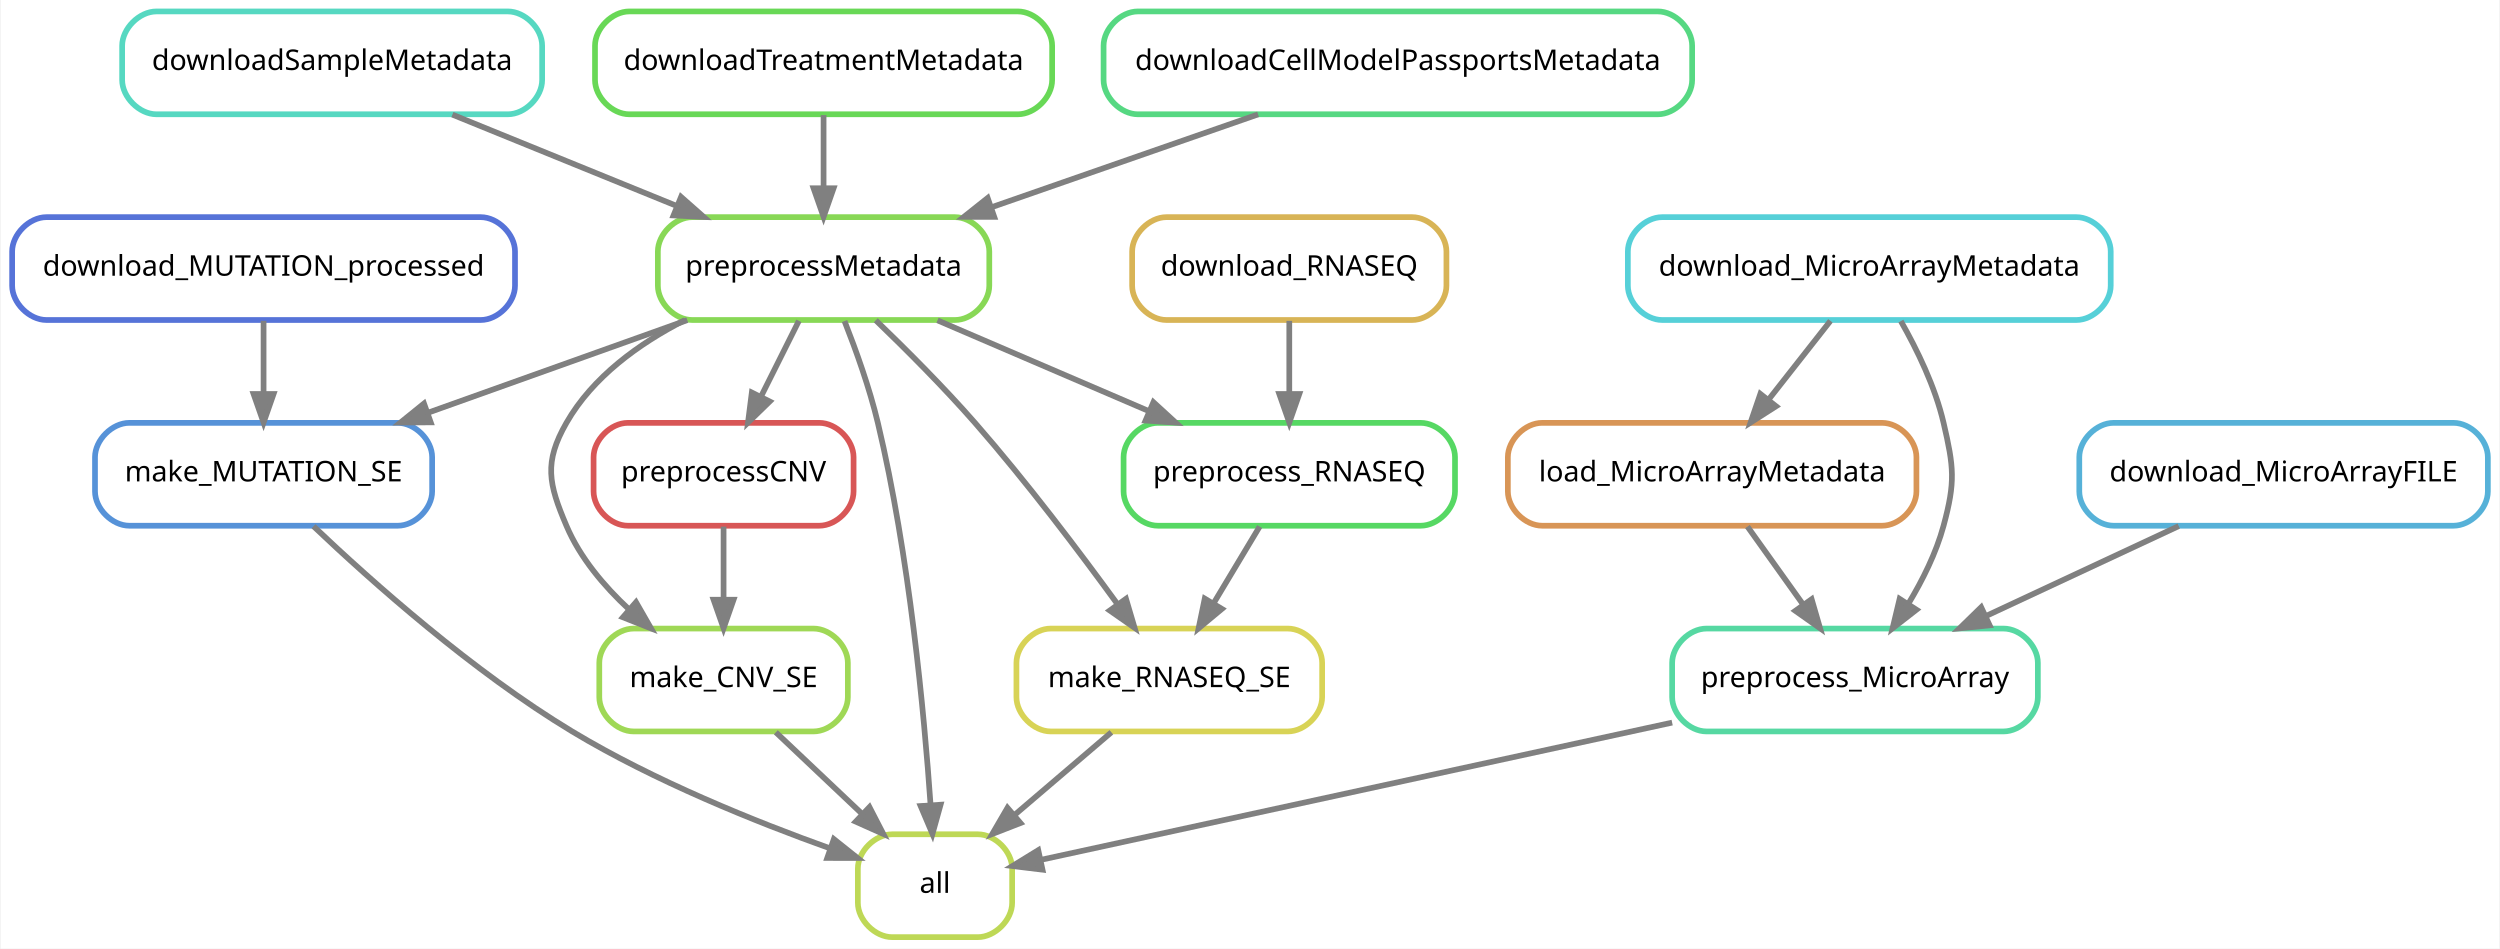
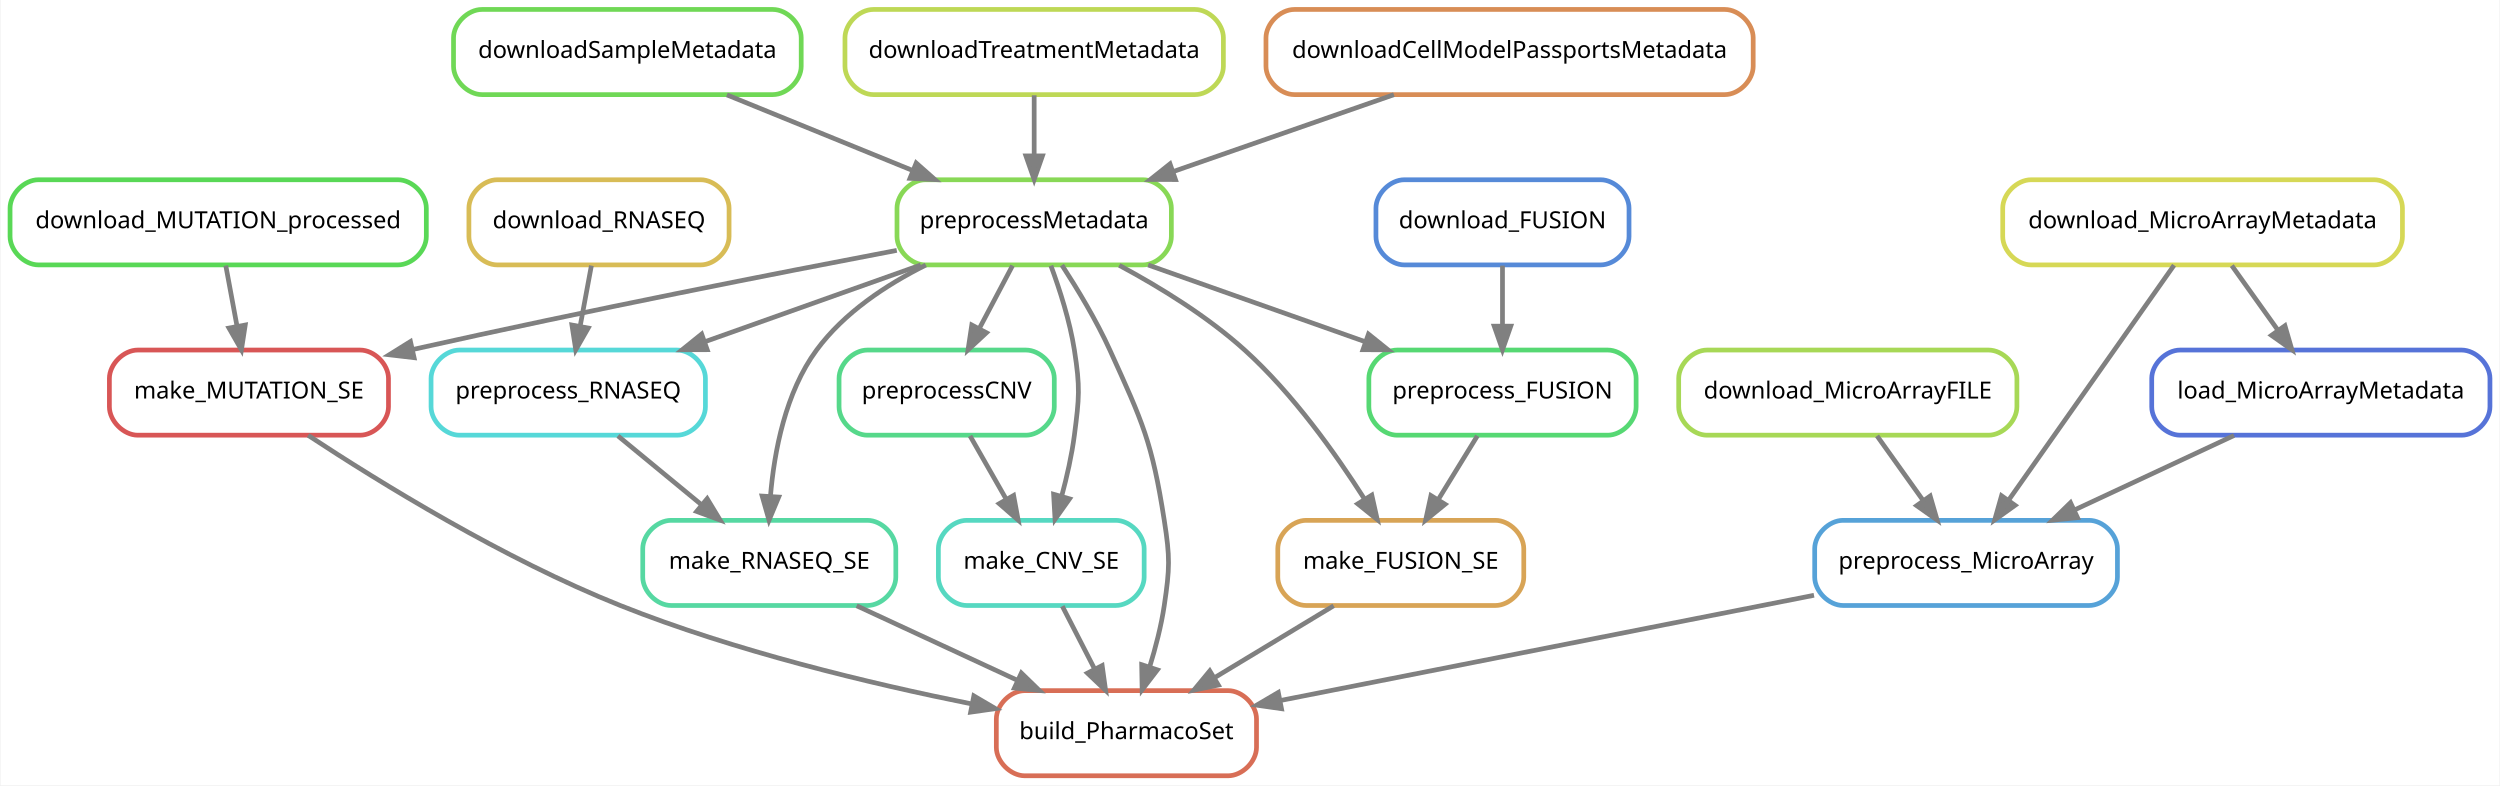
- <svg xmlns="http://www.w3.org/2000/svg" width="875pt" height="332pt" viewBox="0.00 0.00 874.50 332.00">
+ <svg xmlns="http://www.w3.org/2000/svg" width="1057pt" height="332pt" viewBox="0.00 0.00 1056.50 332.00">
  <g id="graph0" class="graph" transform="scale(1 1) rotate(0) translate(4 328)">
-     <polygon fill="white" stroke="transparent" points="-4,4 -4,-328 870.5,-328 870.5,4 -4,4" />
+     <polygon fill="white" stroke="transparent" points="-4,4 -4,-328 1052.5,-328 1052.5,4 -4,4" />
    <g id="node1" class="node">
-       <path fill="none" stroke="#bed856" stroke-width="2" d="M338,-36C338,-36 308,-36 308,-36 302,-36 296,-30 296,-24 296,-24 296,-12 296,-12 296,-6 302,0 308,0 308,0 338,0 338,0 344,0 350,-6 350,-12 350,-12 350,-24 350,-24 350,-30 344,-36 338,-36" />
-       <text text-anchor="middle" x="323" y="-15.5" font-family="sans" font-size="10.00">all</text>
+       <path fill="none" stroke="#d86e56" stroke-width="2" d="M515,-36C515,-36 429,-36 429,-36 423,-36 417,-30 417,-24 417,-24 417,-12 417,-12 417,-6 423,0 429,0 429,0 515,0 515,0 521,0 527,-6 527,-12 527,-12 527,-24 527,-24 527,-30 521,-36 515,-36" />
+       <text text-anchor="middle" x="472" y="-15.5" font-family="sans" font-size="10.00">build_PharmacoSet</text>
    </g>
    <g id="node2" class="node">
-       <path fill="none" stroke="#88d856" stroke-width="2" d="M330,-252C330,-252 238,-252 238,-252 232,-252 226,-246 226,-240 226,-240 226,-228 226,-228 226,-222 232,-216 238,-216 238,-216 330,-216 330,-216 336,-216 342,-222 342,-228 342,-228 342,-240 342,-240 342,-246 336,-252 330,-252" />
-       <text text-anchor="middle" x="284" y="-231.5" font-family="sans" font-size="10.00">preprocessMetadata</text>
+       <path fill="none" stroke="#88d856" stroke-width="2" d="M479,-252C479,-252 387,-252 387,-252 381,-252 375,-246 375,-240 375,-240 375,-228 375,-228 375,-222 381,-216 387,-216 387,-216 479,-216 479,-216 485,-216 491,-222 491,-228 491,-228 491,-240 491,-240 491,-246 485,-252 479,-252" />
+       <text text-anchor="middle" x="433" y="-231.5" font-family="sans" font-size="10.00">preprocessMetadata</text>
    </g>
-     <g id="edge3" class="edge">
-       <path fill="none" stroke="grey" stroke-width="2" d="M291.33,-215.63C295.35,-205.42 300.1,-192.17 303,-180 314.03,-133.72 319.21,-78.42 321.46,-46.16" />
-       <polygon fill="grey" stroke="grey" stroke-width="2" points="324.95,-46.35 322.11,-36.14 317.97,-45.89 324.95,-46.35" />
+     <g id="edge2" class="edge">
+       <path fill="none" stroke="grey" stroke-width="2" d="M444.73,-215.9C451.31,-205.78 459.31,-192.53 465,-180 478.89,-149.41 482.83,-141.19 488,-108 490.46,-92.19 490.34,-87.83 488,-72 486.72,-63.35 484.33,-54.15 481.78,-45.89" />
+       <polygon fill="grey" stroke="grey" stroke-width="2" points="485.1,-44.78 478.65,-36.37 478.45,-46.96 485.1,-44.78" />
    </g>
    <g id="node8" class="node">
-       <path fill="none" stroke="#5692d8" stroke-width="2" d="M135,-180C135,-180 41,-180 41,-180 35,-180 29,-174 29,-168 29,-168 29,-156 29,-156 29,-150 35,-144 41,-144 41,-144 135,-144 135,-144 141,-144 147,-150 147,-156 147,-156 147,-168 147,-168 147,-174 141,-180 135,-180" />
-       <text text-anchor="middle" x="88" y="-159.5" font-family="sans" font-size="10.00">make_MUTATION_SE</text>
+       <path fill="none" stroke="#d85656" stroke-width="2" d="M148,-180C148,-180 54,-180 54,-180 48,-180 42,-174 42,-168 42,-168 42,-156 42,-156 42,-150 48,-144 54,-144 54,-144 148,-144 148,-144 154,-144 160,-150 160,-156 160,-156 160,-168 160,-168 160,-174 154,-180 148,-180" />
+       <text text-anchor="middle" x="101" y="-159.5" font-family="sans" font-size="10.00">make_MUTATION_SE</text>
+     </g>
+     <g id="edge12" class="edge">
+       <path fill="none" stroke="grey" stroke-width="2" d="M374.9,-222.15C323.49,-212.36 246.23,-197.2 170.06,-180.19" />
+       <polygon fill="grey" stroke="grey" stroke-width="2" points="170.82,-176.77 160.3,-178 169.29,-183.6 170.82,-176.77" />
+     </g>
+     <g id="node10" class="node">
+       <path fill="none" stroke="#56d8a2" stroke-width="2" d="M362.5,-108C362.5,-108 279.5,-108 279.5,-108 273.5,-108 267.5,-102 267.5,-96 267.5,-96 267.5,-84 267.5,-84 267.5,-78 273.5,-72 279.5,-72 279.5,-72 362.5,-72 362.5,-72 368.5,-72 374.5,-78 374.5,-84 374.5,-84 374.5,-96 374.5,-96 374.5,-102 368.5,-108 362.5,-108" />
+       <text text-anchor="middle" x="321" y="-87.5" font-family="sans" font-size="10.00">make_RNASEQ_SE</text>
+     </g>
+     <g id="edge14" class="edge">
+       <path fill="none" stroke="grey" stroke-width="2" d="M387.19,-215.94C370.35,-207.53 352.58,-195.74 341,-180 327.83,-162.11 323.09,-137.11 321.49,-118.16" />
+       <polygon fill="grey" stroke="grey" stroke-width="2" points="324.98,-117.84 320.89,-108.07 317.99,-118.26 324.98,-117.84" />
+     </g>
+     <g id="node11" class="node">
+       <path fill="none" stroke="#56d8d8" stroke-width="2" d="M282,-180C282,-180 190,-180 190,-180 184,-180 178,-174 178,-168 178,-168 178,-156 178,-156 178,-150 184,-144 190,-144 190,-144 282,-144 282,-144 288,-144 294,-150 294,-156 294,-156 294,-168 294,-168 294,-174 288,-180 282,-180" />
+       <text text-anchor="middle" x="236" y="-159.5" font-family="sans" font-size="10.00">preprocess_RNASEQ</text>
+     </g>
+     <g id="edge16" class="edge">
+       <path fill="none" stroke="grey" stroke-width="2" d="M385.06,-215.97C357.53,-206.19 322.78,-193.84 293.76,-183.52" />
+       <polygon fill="grey" stroke="grey" stroke-width="2" points="294.75,-180.16 284.15,-180.11 292.41,-186.76 294.75,-180.16" />
+     </g>
+     <g id="node13" class="node">
+       <path fill="none" stroke="#56d8c1" stroke-width="2" d="M467.5,-108C467.5,-108 404.5,-108 404.5,-108 398.5,-108 392.5,-102 392.5,-96 392.5,-96 392.5,-84 392.5,-84 392.5,-78 398.5,-72 404.5,-72 404.5,-72 467.5,-72 467.5,-72 473.5,-72 479.5,-78 479.5,-84 479.5,-84 479.5,-96 479.5,-96 479.5,-102 473.5,-108 467.5,-108" />
+       <text text-anchor="middle" x="436" y="-87.5" font-family="sans" font-size="10.00">make_CNV_SE</text>
+     </g>
+     <g id="edge18" class="edge">
+       <path fill="none" stroke="grey" stroke-width="2" d="M440.07,-215.67C443.84,-205.47 448.09,-192.22 450,-180 452.47,-164.19 452.06,-159.87 450,-144 448.9,-135.51 446.84,-126.43 444.63,-118.24" />
+       <polygon fill="grey" stroke="grey" stroke-width="2" points="447.95,-117.09 441.82,-108.44 441.22,-119.02 447.95,-117.09" />
+     </g>
+     <g id="node14" class="node">
+       <path fill="none" stroke="#56d88a" stroke-width="2" d="M429.5,-180C429.5,-180 362.5,-180 362.5,-180 356.5,-180 350.5,-174 350.5,-168 350.5,-168 350.5,-156 350.5,-156 350.5,-150 356.5,-144 362.5,-144 362.5,-144 429.5,-144 429.5,-144 435.5,-144 441.5,-150 441.5,-156 441.5,-156 441.5,-168 441.5,-168 441.5,-174 435.5,-180 429.5,-180" />
+       <text text-anchor="middle" x="396" y="-159.5" font-family="sans" font-size="10.00">preprocessCNV</text>
+     </g>
+     <g id="edge19" class="edge">
+       <path fill="none" stroke="grey" stroke-width="2" d="M423.85,-215.7C419.6,-207.64 414.44,-197.89 409.73,-188.98" />
+       <polygon fill="grey" stroke="grey" stroke-width="2" points="412.81,-187.31 405.04,-180.1 406.62,-190.58 412.81,-187.31" />
+     </g>
+     <g id="node15" class="node">
+       <path fill="none" stroke="#d8a456" stroke-width="2" d="M628,-108C628,-108 548,-108 548,-108 542,-108 536,-102 536,-96 536,-96 536,-84 536,-84 536,-78 542,-72 548,-72 548,-72 628,-72 628,-72 634,-72 640,-78 640,-84 640,-84 640,-96 640,-96 640,-102 634,-108 628,-108" />
+       <text text-anchor="middle" x="588" y="-87.5" font-family="sans" font-size="10.00">make_FUSION_SE</text>
+     </g>
+     <g id="edge21" class="edge">
+       <path fill="none" stroke="grey" stroke-width="2" d="M468.98,-215.81C486.12,-206.6 506.26,-194.23 522,-180 542.36,-161.6 560.52,-136.07 572.62,-117.07" />
+       <polygon fill="grey" stroke="grey" stroke-width="2" points="575.74,-118.67 578.05,-108.33 569.8,-114.97 575.74,-118.67" />
+     </g>
+     <g id="node16" class="node">
+       <path fill="none" stroke="#56d873" stroke-width="2" d="M675.5,-180C675.5,-180 586.5,-180 586.5,-180 580.5,-180 574.5,-174 574.5,-168 574.5,-168 574.5,-156 574.5,-156 574.5,-150 580.5,-144 586.5,-144 586.5,-144 675.5,-144 675.5,-144 681.5,-144 687.5,-150 687.5,-156 687.5,-156 687.5,-168 687.5,-168 687.5,-174 681.5,-180 675.5,-180" />
+       <text text-anchor="middle" x="631" y="-159.5" font-family="sans" font-size="10.00">preprocess_FUSION</text>
+     </g>
+     <g id="edge22" class="edge">
+       <path fill="none" stroke="grey" stroke-width="2" d="M481.18,-215.97C508.85,-206.19 543.78,-193.84 572.95,-183.52" />
+       <polygon fill="grey" stroke="grey" stroke-width="2" points="574.34,-186.74 582.6,-180.11 572.01,-180.14 574.34,-186.74" />
+     </g>
+     <g id="node3" class="node">
+       <path fill="none" stroke="#70d856" stroke-width="2" d="M322.5,-324C322.5,-324 199.5,-324 199.5,-324 193.5,-324 187.5,-318 187.5,-312 187.5,-312 187.5,-300 187.5,-300 187.5,-294 193.5,-288 199.5,-288 199.5,-288 322.5,-288 322.5,-288 328.5,-288 334.5,-294 334.5,-300 334.5,-300 334.5,-312 334.5,-312 334.5,-318 328.5,-324 322.5,-324" />
+       <text text-anchor="middle" x="261" y="-303.5" font-family="sans" font-size="10.00">downloadSampleMetadata</text>
+     </g>
+     <g id="edge9" class="edge">
+       <path fill="none" stroke="grey" stroke-width="2" d="M303.08,-287.88C326.8,-278.22 356.62,-266.09 381.7,-255.88" />
+       <polygon fill="grey" stroke="grey" stroke-width="2" points="383.12,-259.08 391.06,-252.07 380.48,-252.6 383.12,-259.08" />
+     </g>
+     <g id="node4" class="node">
+       <path fill="none" stroke="#bed856" stroke-width="2" d="M501,-324C501,-324 365,-324 365,-324 359,-324 353,-318 353,-312 353,-312 353,-300 353,-300 353,-294 359,-288 365,-288 365,-288 501,-288 501,-288 507,-288 513,-294 513,-300 513,-300 513,-312 513,-312 513,-318 507,-324 501,-324" />
+       <text text-anchor="middle" x="433" y="-303.5" font-family="sans" font-size="10.00">downloadTreatmentMetadata</text>
+     </g>
+     <g id="edge7" class="edge">
+       <path fill="none" stroke="grey" stroke-width="2" d="M433,-287.7C433,-279.98 433,-270.71 433,-262.11" />
+       <polygon fill="grey" stroke="grey" stroke-width="2" points="436.5,-262.1 433,-252.1 429.5,-262.1 436.5,-262.1" />
+     </g>
+     <g id="node5" class="node">
+       <path fill="none" stroke="#d88d56" stroke-width="2" d="M725,-324C725,-324 543,-324 543,-324 537,-324 531,-318 531,-312 531,-312 531,-300 531,-300 531,-294 537,-288 543,-288 543,-288 725,-288 725,-288 731,-288 737,-294 737,-300 737,-300 737,-312 737,-312 737,-318 731,-324 725,-324" />
+       <text text-anchor="middle" x="634" y="-303.5" font-family="sans" font-size="10.00">downloadCellModelPassportsMetadata</text>
+     </g>
+     <g id="edge8" class="edge">
+       <path fill="none" stroke="grey" stroke-width="2" d="M585.09,-287.97C557,-278.19 521.54,-265.84 491.93,-255.52" />
+       <polygon fill="grey" stroke="grey" stroke-width="2" points="492.73,-252.09 482.13,-252.11 490.43,-258.71 492.73,-252.09" />
+     </g>
+     <g id="node6" class="node">
+       <path fill="none" stroke="#5673d8" stroke-width="2" d="M1036.5,-180C1036.5,-180 917.5,-180 917.5,-180 911.5,-180 905.5,-174 905.5,-168 905.5,-168 905.5,-156 905.5,-156 905.5,-150 911.5,-144 917.5,-144 917.5,-144 1036.5,-144 1036.5,-144 1042.5,-144 1048.5,-150 1048.5,-156 1048.5,-156 1048.5,-168 1048.5,-168 1048.5,-174 1042.5,-180 1036.5,-180" />
+       <text text-anchor="middle" x="977" y="-159.5" font-family="sans" font-size="10.00">load_MicroArrayMetadata</text>
+     </g>
+     <g id="node18" class="node">
+       <path fill="none" stroke="#56a2d8" stroke-width="2" d="M879,-108C879,-108 775,-108 775,-108 769,-108 763,-102 763,-96 763,-96 763,-84 763,-84 763,-78 769,-72 775,-72 775,-72 879,-72 879,-72 885,-72 891,-78 891,-84 891,-84 891,-96 891,-96 891,-102 885,-108 879,-108" />
+       <text text-anchor="middle" x="827" y="-87.5" font-family="sans" font-size="10.00">preprocess_MicroArray</text>
+     </g>
+     <g id="edge26" class="edge">
+       <path fill="none" stroke="grey" stroke-width="2" d="M940.31,-143.88C919.98,-134.39 894.53,-122.51 872.9,-112.42" />
+       <polygon fill="grey" stroke="grey" stroke-width="2" points="874.12,-109.13 863.57,-108.07 871.16,-115.47 874.12,-109.13" />
+     </g>
+     <g id="node7" class="node">
+       <path fill="none" stroke="#d6d856" stroke-width="2" d="M999.5,-252C999.5,-252 854.5,-252 854.5,-252 848.5,-252 842.5,-246 842.5,-240 842.5,-240 842.5,-228 842.5,-228 842.5,-222 848.5,-216 854.5,-216 854.5,-216 999.5,-216 999.5,-216 1005.5,-216 1011.5,-222 1011.5,-228 1011.5,-228 1011.5,-240 1011.5,-240 1011.5,-246 1005.5,-252 999.5,-252" />
+       <text text-anchor="middle" x="927" y="-231.5" font-family="sans" font-size="10.00">download_MicroArrayMetadata</text>
    </g>
    <g id="edge10" class="edge">
-       <path fill="none" stroke="grey" stroke-width="2" d="M236.3,-215.97C208.92,-206.19 174.34,-193.84 145.47,-183.52" />
-       <polygon fill="grey" stroke="grey" stroke-width="2" points="146.5,-180.18 135.91,-180.11 144.15,-186.77 146.5,-180.18" />
+       <path fill="none" stroke="grey" stroke-width="2" d="M939.36,-215.7C945.23,-207.47 952.37,-197.48 958.84,-188.42" />
+       <polygon fill="grey" stroke="grey" stroke-width="2" points="961.82,-190.28 964.78,-180.1 956.12,-186.21 961.82,-190.28" />
    </g>
-     <g id="node10" class="node">
-       <path fill="none" stroke="#d8d356" stroke-width="2" d="M446.5,-108C446.5,-108 363.5,-108 363.5,-108 357.5,-108 351.5,-102 351.5,-96 351.5,-96 351.5,-84 351.5,-84 351.5,-78 357.5,-72 363.5,-72 363.5,-72 446.5,-72 446.5,-72 452.5,-72 458.5,-78 458.5,-84 458.5,-84 458.5,-96 458.5,-96 458.5,-102 452.5,-108 446.5,-108" />
-       <text text-anchor="middle" x="405" y="-87.5" font-family="sans" font-size="10.00">make_RNASEQ_SE</text>
+     <g id="edge25" class="edge">
+       <path fill="none" stroke="grey" stroke-width="2" d="M914.94,-215.87C897.52,-191.14 865.2,-145.24 844.97,-116.51" />
+       <polygon fill="grey" stroke="grey" stroke-width="2" points="847.72,-114.35 839.11,-108.19 842,-118.38 847.72,-114.35" />
    </g>
-     <g id="edge13" class="edge">
-       <path fill="none" stroke="grey" stroke-width="2" d="M302.27,-215.9C312.78,-205.78 326.03,-192.53 337,-180 354.94,-159.5 373.61,-134.79 386.83,-116.61" />
-       <polygon fill="grey" stroke="grey" stroke-width="2" points="389.85,-118.42 392.86,-108.26 384.17,-114.32 389.85,-118.42" />
-     </g>
-     <g id="node11" class="node">
-       <path fill="none" stroke="#56d863" stroke-width="2" d="M493,-180C493,-180 401,-180 401,-180 395,-180 389,-174 389,-168 389,-168 389,-156 389,-156 389,-150 395,-144 401,-144 401,-144 493,-144 493,-144 499,-144 505,-150 505,-156 505,-156 505,-168 505,-168 505,-174 499,-180 493,-180" />
-       <text text-anchor="middle" x="447" y="-159.5" font-family="sans" font-size="10.00">preprocess_RNASEQ</text>
-     </g>
-     <g id="edge14" class="edge">
-       <path fill="none" stroke="grey" stroke-width="2" d="M323.87,-215.88C346.16,-206.31 374.12,-194.3 397.76,-184.15" />
-       <polygon fill="grey" stroke="grey" stroke-width="2" points="399.45,-187.23 407.26,-180.07 396.69,-180.8 399.45,-187.23" />
-     </g>
-     <g id="node13" class="node">
-       <path fill="none" stroke="#9fd856" stroke-width="2" d="M280.5,-108C280.5,-108 217.5,-108 217.5,-108 211.5,-108 205.5,-102 205.5,-96 205.5,-96 205.5,-84 205.5,-84 205.5,-78 211.5,-72 217.5,-72 217.5,-72 280.5,-72 280.5,-72 286.5,-72 292.5,-78 292.5,-84 292.5,-84 292.5,-96 292.5,-96 292.5,-102 286.5,-108 280.5,-108" />
-       <text text-anchor="middle" x="249" y="-87.5" font-family="sans" font-size="10.00">make_CNV_SE</text>
-     </g>
-     <g id="edge17" class="edge">
-       <path fill="none" stroke="grey" stroke-width="2" d="M235.44,-215.97C219.33,-207.73 203.18,-196.06 194,-180 186.06,-166.11 187.74,-158.72 194,-144 198.73,-132.86 207.08,-122.93 215.87,-114.76" />
-       <polygon fill="grey" stroke="grey" stroke-width="2" points="218.35,-117.24 223.62,-108.05 213.77,-111.95 218.35,-117.24" />
-     </g>
-     <g id="node14" class="node">
-       <path fill="none" stroke="#d85656" stroke-width="2" d="M282.5,-180C282.5,-180 215.5,-180 215.5,-180 209.5,-180 203.5,-174 203.5,-168 203.5,-168 203.5,-156 203.5,-156 203.5,-150 209.5,-144 215.5,-144 215.5,-144 282.5,-144 282.5,-144 288.5,-144 294.5,-150 294.5,-156 294.5,-156 294.5,-168 294.5,-168 294.5,-174 288.5,-180 282.5,-180" />
-       <text text-anchor="middle" x="249" y="-159.5" font-family="sans" font-size="10.00">preprocessCNV</text>
-     </g>
-     <g id="edge18" class="edge">
-       <path fill="none" stroke="grey" stroke-width="2" d="M275.35,-215.7C271.36,-207.73 266.55,-198.1 262.13,-189.26" />
-       <polygon fill="grey" stroke="grey" stroke-width="2" points="265.15,-187.48 257.55,-180.1 258.89,-190.61 265.15,-187.48" />
-     </g>
-     <g id="node3" class="node">
-       <path fill="none" stroke="#56d8c1" stroke-width="2" d="M173.5,-324C173.5,-324 50.5,-324 50.5,-324 44.5,-324 38.5,-318 38.5,-312 38.5,-312 38.5,-300 38.5,-300 38.5,-294 44.5,-288 50.5,-288 50.5,-288 173.5,-288 173.5,-288 179.5,-288 185.5,-294 185.5,-300 185.5,-300 185.5,-312 185.5,-312 185.5,-318 179.5,-324 173.5,-324" />
-       <text text-anchor="middle" x="112" y="-303.5" font-family="sans" font-size="10.00">downloadSampleMetadata</text>
-     </g>
-     <g id="edge8" class="edge">
-       <path fill="none" stroke="grey" stroke-width="2" d="M154.08,-287.88C177.8,-278.22 207.62,-266.09 232.7,-255.88" />
-       <polygon fill="grey" stroke="grey" stroke-width="2" points="234.12,-259.08 242.06,-252.07 231.48,-252.6 234.12,-259.08" />
-     </g>
-     <g id="node4" class="node">
-       <path fill="none" stroke="#68d856" stroke-width="2" d="M352,-324C352,-324 216,-324 216,-324 210,-324 204,-318 204,-312 204,-312 204,-300 204,-300 204,-294 210,-288 216,-288 216,-288 352,-288 352,-288 358,-288 364,-294 364,-300 364,-300 364,-312 364,-312 364,-318 358,-324 352,-324" />
-       <text text-anchor="middle" x="284" y="-303.5" font-family="sans" font-size="10.00">downloadTreatmentMetadata</text>
-     </g>
-     <g id="edge6" class="edge">
-       <path fill="none" stroke="grey" stroke-width="2" d="M284,-287.7C284,-279.98 284,-270.71 284,-262.11" />
-       <polygon fill="grey" stroke="grey" stroke-width="2" points="287.5,-262.1 284,-252.1 280.5,-262.1 287.5,-262.1" />
-     </g>
-     <g id="node5" class="node">
-       <path fill="none" stroke="#56d882" stroke-width="2" d="M576,-324C576,-324 394,-324 394,-324 388,-324 382,-318 382,-312 382,-312 382,-300 382,-300 382,-294 388,-288 394,-288 394,-288 576,-288 576,-288 582,-288 588,-294 588,-300 588,-300 588,-312 588,-312 588,-318 582,-324 576,-324" />
-       <text text-anchor="middle" x="485" y="-303.5" font-family="sans" font-size="10.00">downloadCellModelPassportsMetadata</text>
-     </g>
-     <g id="edge7" class="edge">
-       <path fill="none" stroke="grey" stroke-width="2" d="M436.09,-287.97C408,-278.19 372.54,-265.84 342.93,-255.52" />
-       <polygon fill="grey" stroke="grey" stroke-width="2" points="343.73,-252.09 333.13,-252.11 341.43,-258.71 343.73,-252.09" />
-     </g>
-     <g id="node6" class="node">
-       <path fill="none" stroke="#d89556" stroke-width="2" d="M654.5,-180C654.5,-180 535.5,-180 535.5,-180 529.5,-180 523.5,-174 523.5,-168 523.5,-168 523.5,-156 523.5,-156 523.5,-150 529.5,-144 535.5,-144 535.5,-144 654.5,-144 654.5,-144 660.5,-144 666.5,-150 666.5,-156 666.5,-156 666.5,-168 666.5,-168 666.5,-174 660.5,-180 654.5,-180" />
-       <text text-anchor="middle" x="595" y="-159.5" font-family="sans" font-size="10.00">load_MicroArrayMetadata</text>
-     </g>
-     <g id="node15" class="node">
-       <path fill="none" stroke="#56d8a2" stroke-width="2" d="M697,-108C697,-108 593,-108 593,-108 587,-108 581,-102 581,-96 581,-96 581,-84 581,-84 581,-78 587,-72 593,-72 593,-72 697,-72 697,-72 703,-72 709,-78 709,-84 709,-84 709,-96 709,-96 709,-102 703,-108 697,-108" />
-       <text text-anchor="middle" x="645" y="-87.5" font-family="sans" font-size="10.00">preprocess_MicroArray</text>
-     </g>
-     <g id="edge21" class="edge">
-       <path fill="none" stroke="grey" stroke-width="2" d="M607.36,-143.7C613.23,-135.47 620.37,-125.48 626.84,-116.42" />
-       <polygon fill="grey" stroke="grey" stroke-width="2" points="629.82,-118.28 632.78,-108.1 624.12,-114.21 629.82,-118.28" />
-     </g>
-     <g id="node7" class="node">
-       <path fill="none" stroke="#56d0d8" stroke-width="2" d="M722.5,-252C722.5,-252 577.5,-252 577.5,-252 571.5,-252 565.5,-246 565.5,-240 565.5,-240 565.5,-228 565.5,-228 565.5,-222 571.5,-216 577.5,-216 577.5,-216 722.5,-216 722.5,-216 728.5,-216 734.5,-222 734.5,-228 734.5,-228 734.5,-240 734.5,-240 734.5,-246 728.5,-252 722.5,-252" />
-       <text text-anchor="middle" x="650" y="-231.5" font-family="sans" font-size="10.00">download_MicroArrayMetadata</text>
-     </g>
-     <g id="edge9" class="edge">
-       <path fill="none" stroke="grey" stroke-width="2" d="M636.4,-215.7C629.88,-207.39 621.93,-197.28 614.75,-188.14" />
-       <polygon fill="grey" stroke="grey" stroke-width="2" points="617.37,-185.81 608.44,-180.1 611.87,-190.13 617.37,-185.81" />
-     </g>
-     <g id="edge19" class="edge">
-       <path fill="none" stroke="grey" stroke-width="2" d="M661.05,-215.61C666.74,-205.62 673.08,-192.58 676,-180 679.62,-164.41 680.18,-159.44 676,-144 673.42,-134.48 668.66,-124.92 663.62,-116.59" />
-       <polygon fill="grey" stroke="grey" stroke-width="2" points="666.51,-114.6 658.15,-108.09 660.62,-118.39 666.51,-114.6" />
-     </g>
-     <g id="edge5" class="edge">
-       <path fill="none" stroke="grey" stroke-width="2" d="M105.48,-143.8C125.88,-124.43 161.25,-92.94 196,-72 224.76,-54.67 260.22,-40.39 286.35,-31.04" />
-       <polygon fill="grey" stroke="grey" stroke-width="2" points="287.6,-34.31 295.88,-27.7 285.29,-27.71 287.6,-34.31" />
+     <g id="edge1" class="edge">
+       <path fill="none" stroke="grey" stroke-width="2" d="M126.03,-143.94C156.15,-124.11 208.81,-91.6 258,-72 306.32,-52.74 363.66,-38.99 406.81,-30.33" />
+       <polygon fill="grey" stroke="grey" stroke-width="2" points="407.49,-33.77 416.63,-28.4 406.14,-26.9 407.49,-33.77" />
    </g>
    <g id="node9" class="node">
-       <path fill="none" stroke="#5673d8" stroke-width="2" d="M164,-252C164,-252 12,-252 12,-252 6,-252 0,-246 0,-240 0,-240 0,-228 0,-228 0,-222 6,-216 12,-216 12,-216 164,-216 164,-216 170,-216 176,-222 176,-228 176,-228 176,-240 176,-240 176,-246 170,-252 164,-252" />
+       <path fill="none" stroke="#59d856" stroke-width="2" d="M164,-252C164,-252 12,-252 12,-252 6,-252 0,-246 0,-240 0,-240 0,-228 0,-228 0,-222 6,-216 12,-216 12,-216 164,-216 164,-216 170,-216 176,-222 176,-228 176,-228 176,-240 176,-240 176,-246 170,-252 164,-252" />
      <text text-anchor="middle" x="88" y="-231.5" font-family="sans" font-size="10.00">download_MUTATION_processed</text>
    </g>
    <g id="edge11" class="edge">
-       <path fill="none" stroke="grey" stroke-width="2" d="M88,-215.7C88,-207.98 88,-198.71 88,-190.11" />
-       <polygon fill="grey" stroke="grey" stroke-width="2" points="91.5,-190.1 88,-180.1 84.5,-190.1 91.5,-190.1" />
+       <path fill="none" stroke="grey" stroke-width="2" d="M91.21,-215.7C92.65,-207.98 94.37,-198.71 95.96,-190.11" />
+       <polygon fill="grey" stroke="grey" stroke-width="2" points="99.44,-190.58 97.82,-180.1 92.56,-189.3 99.44,-190.58" />
    </g>
-     <g id="edge1" class="edge">
-       <path fill="none" stroke="grey" stroke-width="2" d="M384.73,-71.7C374.5,-62.97 361.94,-52.24 350.82,-42.75" />
-       <polygon fill="grey" stroke="grey" stroke-width="2" points="352.91,-39.94 343.04,-36.1 348.37,-45.26 352.91,-39.94" />
+     <g id="edge4" class="edge">
+       <path fill="none" stroke="grey" stroke-width="2" d="M357.94,-71.88C378.49,-62.35 404.25,-50.41 426.09,-40.28" />
+       <polygon fill="grey" stroke="grey" stroke-width="2" points="427.58,-43.45 435.18,-36.07 424.64,-37.1 427.58,-43.45" />
    </g>
-     <g id="edge12" class="edge">
-       <path fill="none" stroke="grey" stroke-width="2" d="M436.62,-143.7C431.74,-135.56 425.81,-125.69 420.42,-116.7" />
-       <polygon fill="grey" stroke="grey" stroke-width="2" points="423.41,-114.88 415.26,-108.1 417.41,-118.48 423.41,-114.88" />
+     <g id="edge13" class="edge">
+       <path fill="none" stroke="grey" stroke-width="2" d="M257.01,-143.7C267.72,-134.88 280.89,-124.03 292.5,-114.47" />
+       <polygon fill="grey" stroke="grey" stroke-width="2" points="294.74,-117.16 300.23,-108.1 290.29,-111.76 294.74,-117.16" />
    </g>
    <g id="node12" class="node">
-       <path fill="none" stroke="#d8b456" stroke-width="2" d="M490,-252C490,-252 404,-252 404,-252 398,-252 392,-246 392,-240 392,-240 392,-228 392,-228 392,-222 398,-216 404,-216 404,-216 490,-216 490,-216 496,-216 502,-222 502,-228 502,-228 502,-240 502,-240 502,-246 496,-252 490,-252" />
-       <text text-anchor="middle" x="447" y="-231.5" font-family="sans" font-size="10.00">download_RNASEQ</text>
+       <path fill="none" stroke="#d8bc56" stroke-width="2" d="M292,-252C292,-252 206,-252 206,-252 200,-252 194,-246 194,-240 194,-240 194,-228 194,-228 194,-222 200,-216 206,-216 206,-216 292,-216 292,-216 298,-216 304,-222 304,-228 304,-228 304,-240 304,-240 304,-246 298,-252 292,-252" />
+       <text text-anchor="middle" x="249" y="-231.5" font-family="sans" font-size="10.00">download_RNASEQ</text>
    </g>
    <g id="edge15" class="edge">
-       <path fill="none" stroke="grey" stroke-width="2" d="M447,-215.7C447,-207.98 447,-198.71 447,-190.11" />
-       <polygon fill="grey" stroke="grey" stroke-width="2" points="450.5,-190.1 447,-180.1 443.5,-190.1 450.5,-190.1" />
+       <path fill="none" stroke="grey" stroke-width="2" d="M245.79,-215.7C244.35,-207.98 242.63,-198.71 241.04,-190.11" />
+       <polygon fill="grey" stroke="grey" stroke-width="2" points="244.44,-189.3 239.18,-180.1 237.56,-190.58 244.44,-189.3" />
    </g>
-     <g id="edge2" class="edge">
-       <path fill="none" stroke="grey" stroke-width="2" d="M267.29,-71.7C276.43,-63.05 287.64,-52.45 297.6,-43.03" />
-       <polygon fill="grey" stroke="grey" stroke-width="2" points="300.06,-45.52 304.92,-36.1 295.25,-40.43 300.06,-45.52" />
+     <g id="edge5" class="edge">
+       <path fill="none" stroke="grey" stroke-width="2" d="M444.9,-71.7C449,-63.73 453.95,-54.1 458.49,-45.26" />
+       <polygon fill="grey" stroke="grey" stroke-width="2" points="461.74,-46.6 463.2,-36.1 455.52,-43.4 461.74,-46.6" />
    </g>
-     <g id="edge16" class="edge">
-       <path fill="none" stroke="grey" stroke-width="2" d="M249,-143.7C249,-135.98 249,-126.71 249,-118.11" />
-       <polygon fill="grey" stroke="grey" stroke-width="2" points="252.5,-118.1 249,-108.1 245.5,-118.1 252.5,-118.1" />
+     <g id="edge17" class="edge">
+       <path fill="none" stroke="grey" stroke-width="2" d="M405.89,-143.7C410.49,-135.64 416.06,-125.89 421.15,-116.98" />
+       <polygon fill="grey" stroke="grey" stroke-width="2" points="424.3,-118.52 426.23,-108.1 418.23,-115.05 424.3,-118.52" />
    </g>
-     <g id="edge4" class="edge">
-       <path fill="none" stroke="grey" stroke-width="2" d="M581,-75.09C514.83,-60.7 413.82,-38.74 359.92,-27.03" />
-       <polygon fill="grey" stroke="grey" stroke-width="2" points="360.62,-23.6 350.11,-24.89 359.14,-30.44 360.62,-23.6" />
-     </g>
-     <g id="node16" class="node">
-       <path fill="none" stroke="#56b1d8" stroke-width="2" d="M854.5,-180C854.5,-180 735.5,-180 735.5,-180 729.5,-180 723.5,-174 723.5,-168 723.5,-168 723.5,-156 723.5,-156 723.5,-150 729.5,-144 735.5,-144 735.5,-144 854.5,-144 854.5,-144 860.5,-144 866.5,-150 866.5,-156 866.5,-156 866.5,-168 866.5,-168 866.5,-174 860.5,-180 854.5,-180" />
-       <text text-anchor="middle" x="795" y="-159.5" font-family="sans" font-size="10.00">download_MicroArrayFILE</text>
+     <g id="edge6" class="edge">
+       <path fill="none" stroke="grey" stroke-width="2" d="M559.62,-71.88C544.46,-62.72 525.59,-51.34 509.26,-41.48" />
+       <polygon fill="grey" stroke="grey" stroke-width="2" points="510.86,-38.36 500.49,-36.19 507.24,-44.35 510.86,-38.36" />
    </g>
    <g id="edge20" class="edge">
-       <path fill="none" stroke="grey" stroke-width="2" d="M758.31,-143.88C737.98,-134.39 712.53,-122.51 690.9,-112.42" />
-       <polygon fill="grey" stroke="grey" stroke-width="2" points="692.12,-109.13 681.57,-108.07 689.16,-115.47 692.12,-109.13" />
+       <path fill="none" stroke="grey" stroke-width="2" d="M620.37,-143.7C615.37,-135.56 609.31,-125.69 603.79,-116.7" />
+       <polygon fill="grey" stroke="grey" stroke-width="2" points="606.72,-114.79 598.51,-108.1 600.76,-118.46 606.72,-114.79" />
+     </g>
+     <g id="node17" class="node">
+       <path fill="none" stroke="#568ad8" stroke-width="2" d="M672.5,-252C672.5,-252 589.5,-252 589.5,-252 583.5,-252 577.5,-246 577.5,-240 577.5,-240 577.5,-228 577.5,-228 577.5,-222 583.5,-216 589.5,-216 589.5,-216 672.5,-216 672.5,-216 678.5,-216 684.5,-222 684.5,-228 684.5,-228 684.5,-240 684.5,-240 684.5,-246 678.5,-252 672.5,-252" />
+       <text text-anchor="middle" x="631" y="-231.5" font-family="sans" font-size="10.00">download_FUSION</text>
+     </g>
+     <g id="edge23" class="edge">
+       <path fill="none" stroke="grey" stroke-width="2" d="M631,-215.7C631,-207.98 631,-198.71 631,-190.11" />
+       <polygon fill="grey" stroke="grey" stroke-width="2" points="634.5,-190.1 631,-180.1 627.5,-190.1 634.5,-190.1" />
+     </g>
+     <g id="edge3" class="edge">
+       <path fill="none" stroke="grey" stroke-width="2" d="M762.71,-76.32C698.8,-63.72 601.27,-44.49 537.08,-31.83" />
+       <polygon fill="grey" stroke="grey" stroke-width="2" points="537.56,-28.36 527.07,-29.86 536.21,-35.23 537.56,-28.36" />
+     </g>
+     <g id="node19" class="node">
+       <path fill="none" stroke="#a7d856" stroke-width="2" d="M836.5,-180C836.5,-180 717.5,-180 717.5,-180 711.5,-180 705.5,-174 705.5,-168 705.5,-168 705.5,-156 705.5,-156 705.5,-150 711.5,-144 717.5,-144 717.5,-144 836.5,-144 836.5,-144 842.5,-144 848.5,-150 848.5,-156 848.5,-156 848.5,-168 848.5,-168 848.5,-174 842.5,-180 836.5,-180" />
+       <text text-anchor="middle" x="777" y="-159.5" font-family="sans" font-size="10.00">download_MicroArrayFILE</text>
+     </g>
+     <g id="edge24" class="edge">
+       <path fill="none" stroke="grey" stroke-width="2" d="M789.36,-143.7C795.23,-135.47 802.37,-125.48 808.84,-116.42" />
+       <polygon fill="grey" stroke="grey" stroke-width="2" points="811.82,-118.28 814.78,-108.1 806.12,-114.21 811.82,-118.28" />
    </g>
  </g>
</svg>
